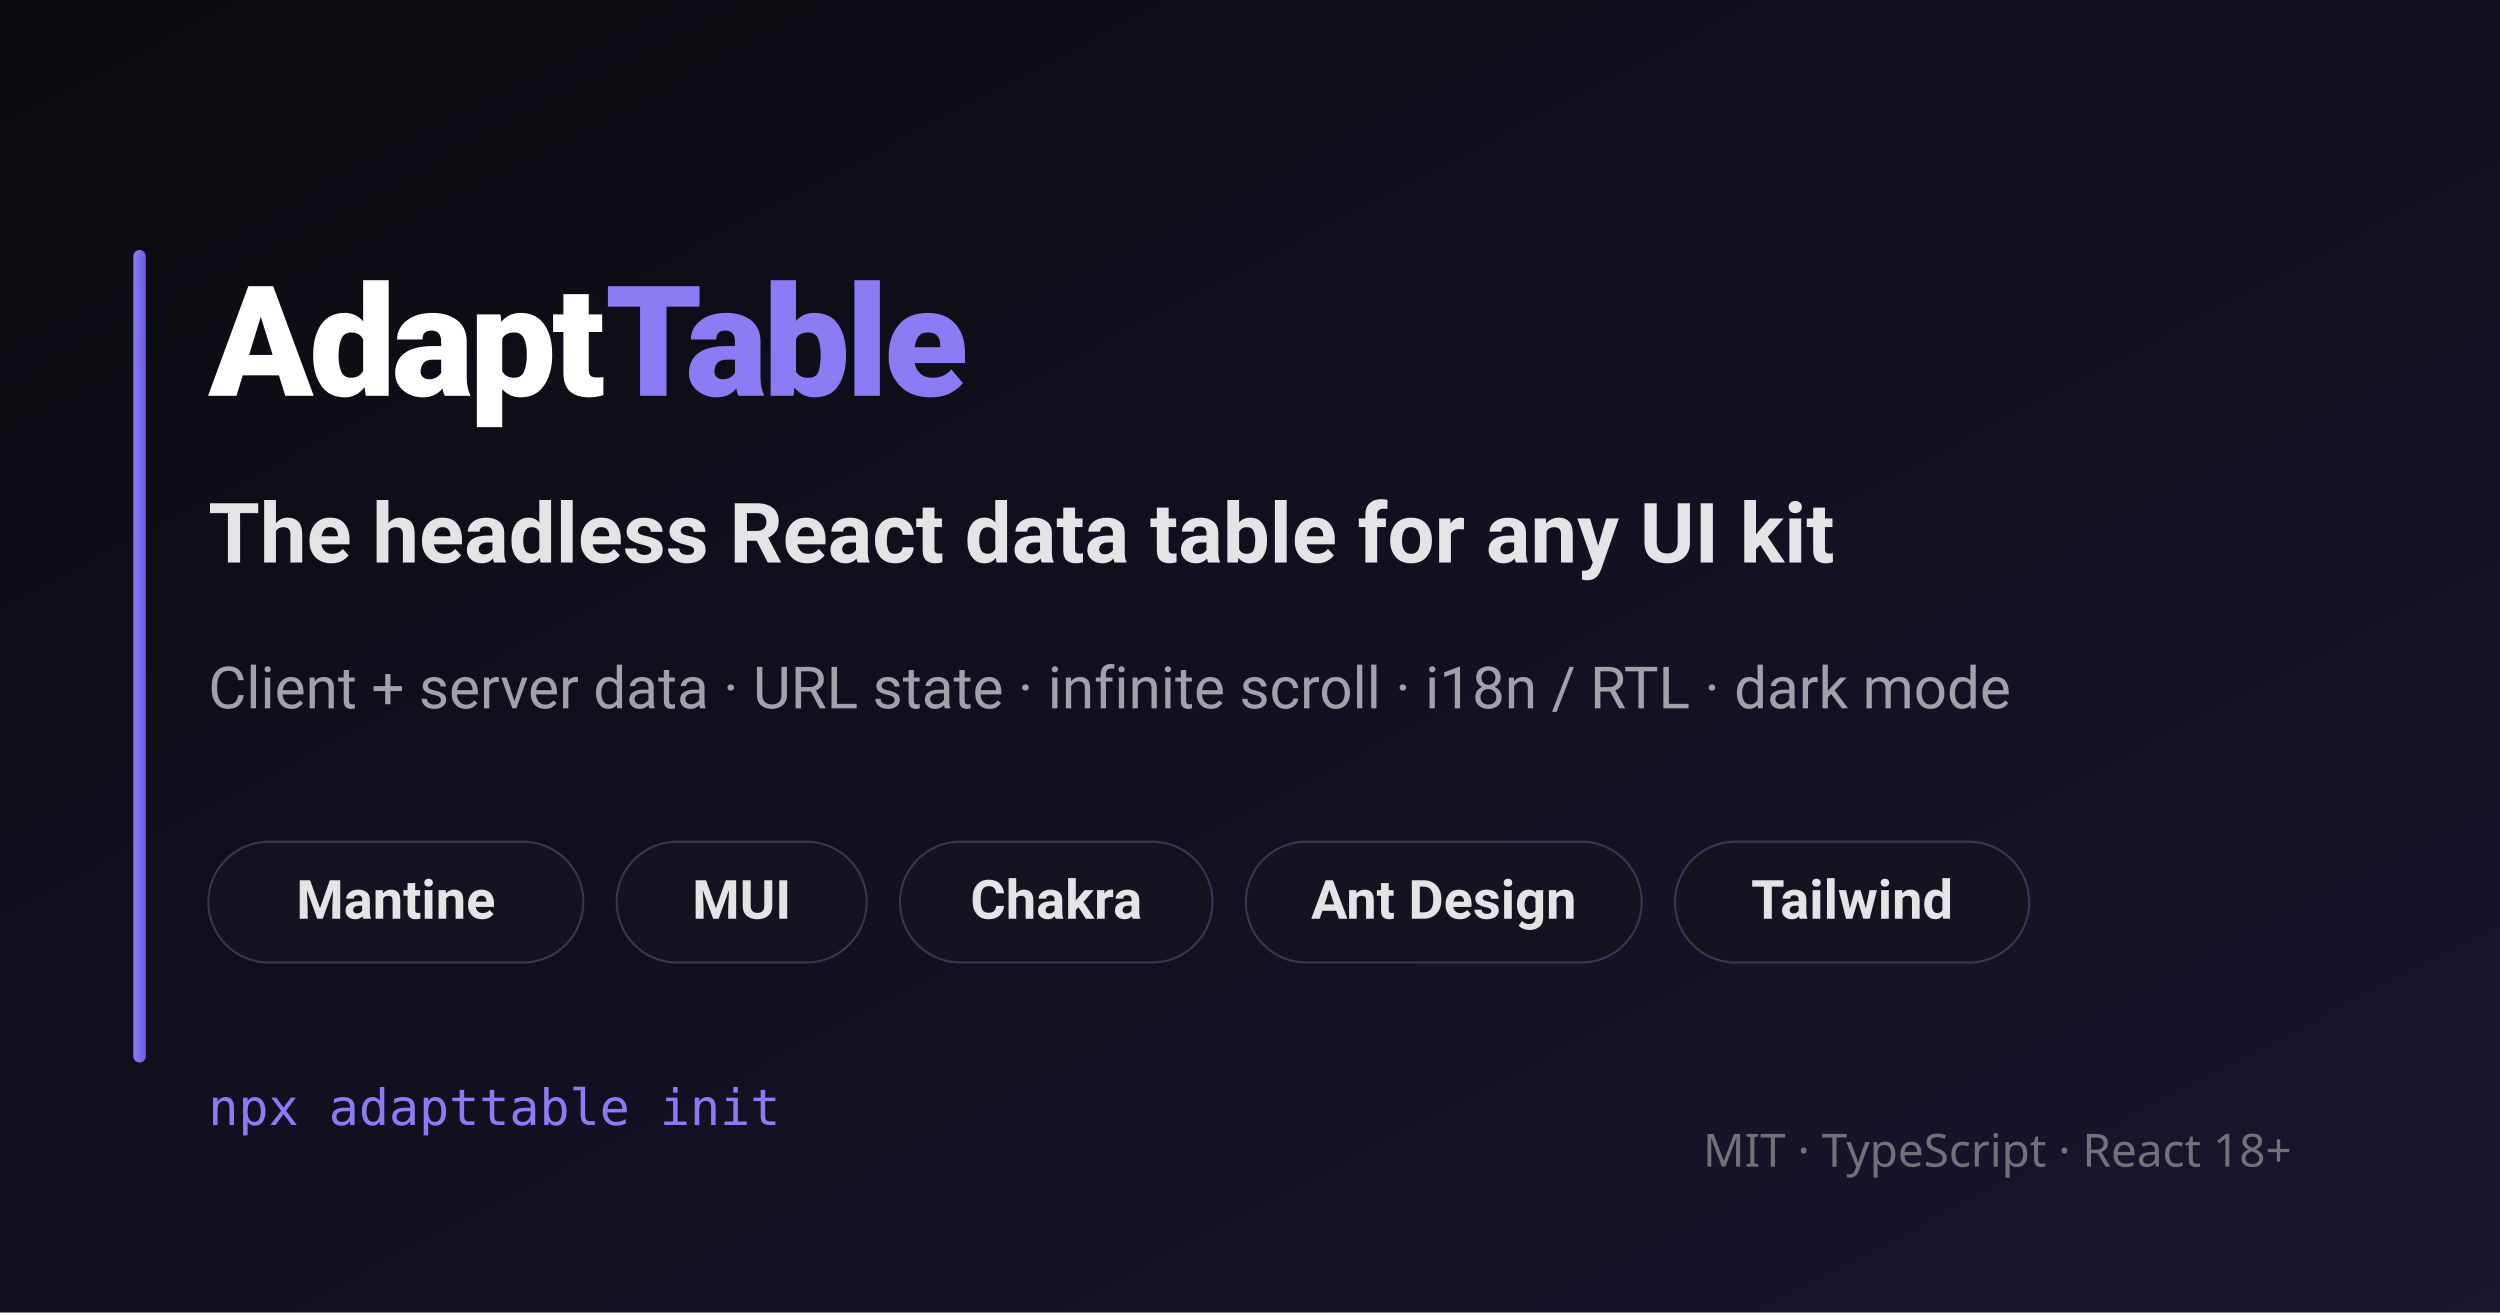
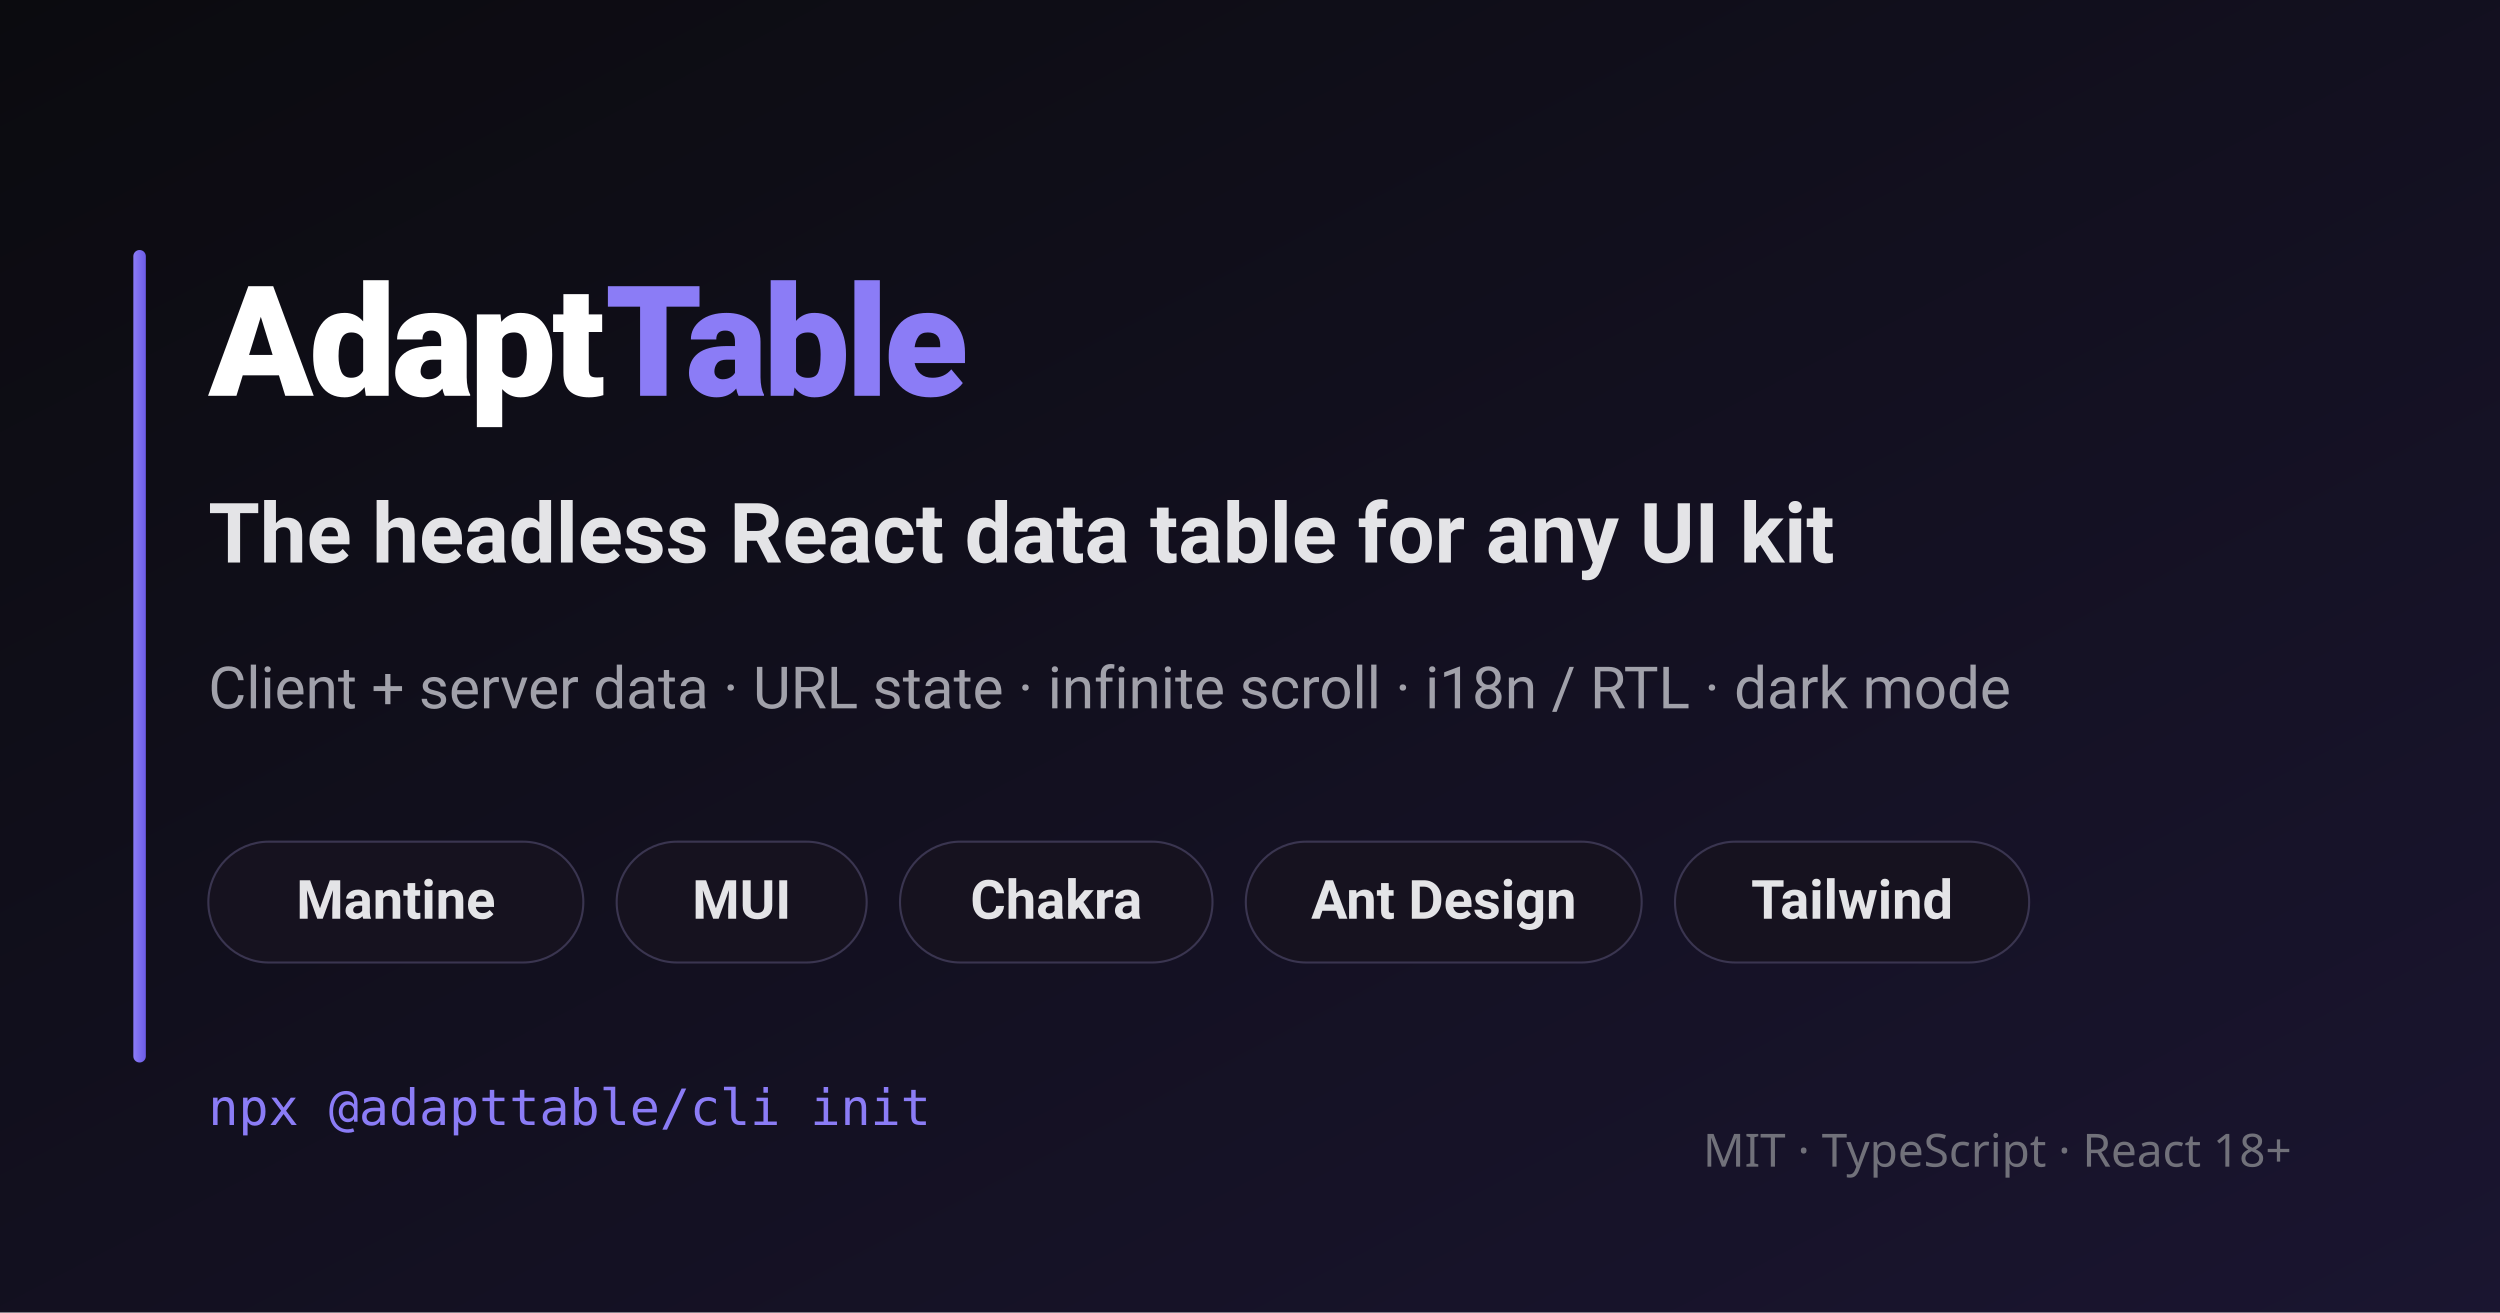
<svg xmlns="http://www.w3.org/2000/svg" width="1200" height="630" viewBox="0 0 1200 630" role="img" aria-label="AdaptTable — the headless React data table for any UI kit">
  <defs>
    <linearGradient id="bg" x1="0" y1="0" x2="1" y2="1">
      <stop offset="0" stop-color="#0b0b0f" />
      <stop offset="1" stop-color="#1a1530" />
    </linearGradient>
    <linearGradient id="accent" x1="0" y1="0" x2="1" y2="0">
      <stop offset="0" stop-color="#8b7cf6" />
      <stop offset="1" stop-color="#6c5ce7" />
    </linearGradient>
  </defs>
  <rect width="1200" height="630" fill="url(#bg)" />
  <rect x="64" y="120" width="6" height="390" rx="3" fill="url(#accent)" />
  <text x="100" y="190" font-family="system-ui, -apple-system, Segoe UI, Roboto, sans-serif" font-size="74" font-weight="800" fill="#ffffff" letter-spacing="-2">Adapt<tspan fill="#8b7cf6">Table</tspan>
  </text>
  <text x="100" y="270" font-family="system-ui, -apple-system, Segoe UI, Roboto, sans-serif" font-size="40" font-weight="600" fill="#e4e4e7">The headless React data table for any UI kit</text>
  <text x="100" y="340" font-family="system-ui, -apple-system, Segoe UI, Roboto, sans-serif" font-size="28" fill="#a1a1aa">Client + server data · URL state · infinite scroll · i18n / RTL · dark mode</text>
  <g font-family="system-ui, -apple-system, Segoe UI, Roboto, sans-serif" font-size="26" font-weight="600">
    <rect x="100" y="404" width="180" height="58" rx="29" fill="#16121f" stroke="#3a3550" />
    <text x="190" y="441" fill="#e4e4e7" text-anchor="middle">Mantine</text>
    <rect x="296" y="404" width="120" height="58" rx="29" fill="#16121f" stroke="#3a3550" />
    <text x="356" y="441" fill="#e4e4e7" text-anchor="middle">MUI</text>
    <rect x="432" y="404" width="150" height="58" rx="29" fill="#16121f" stroke="#3a3550" />
    <text x="507" y="441" fill="#e4e4e7" text-anchor="middle">Chakra</text>
    <rect x="598" y="404" width="190" height="58" rx="29" fill="#16121f" stroke="#3a3550" />
    <text x="693" y="441" fill="#e4e4e7" text-anchor="middle">Ant Design</text>
    <rect x="804" y="404" width="170" height="58" rx="29" fill="#16121f" stroke="#3a3550" />
    <text x="889" y="441" fill="#e4e4e7" text-anchor="middle">Tailwind</text>
  </g>
-   <text x="100" y="540" font-family="ui-monospace, SFMono-Regular, Menlo, monospace" font-size="24" fill="#8b7cf6">npx adapttable init</text>
+   <text x="100" y="540" font-family="ui-monospace, SFMono-Regular, Menlo, monospace" font-size="24" fill="#8b7cf6">npx @adapttable/cli init</text>
  <text x="1100" y="560" font-family="system-ui, sans-serif" font-size="22" fill="#71717a" text-anchor="end">MIT · TypeScript · React 18+</text>
</svg>
